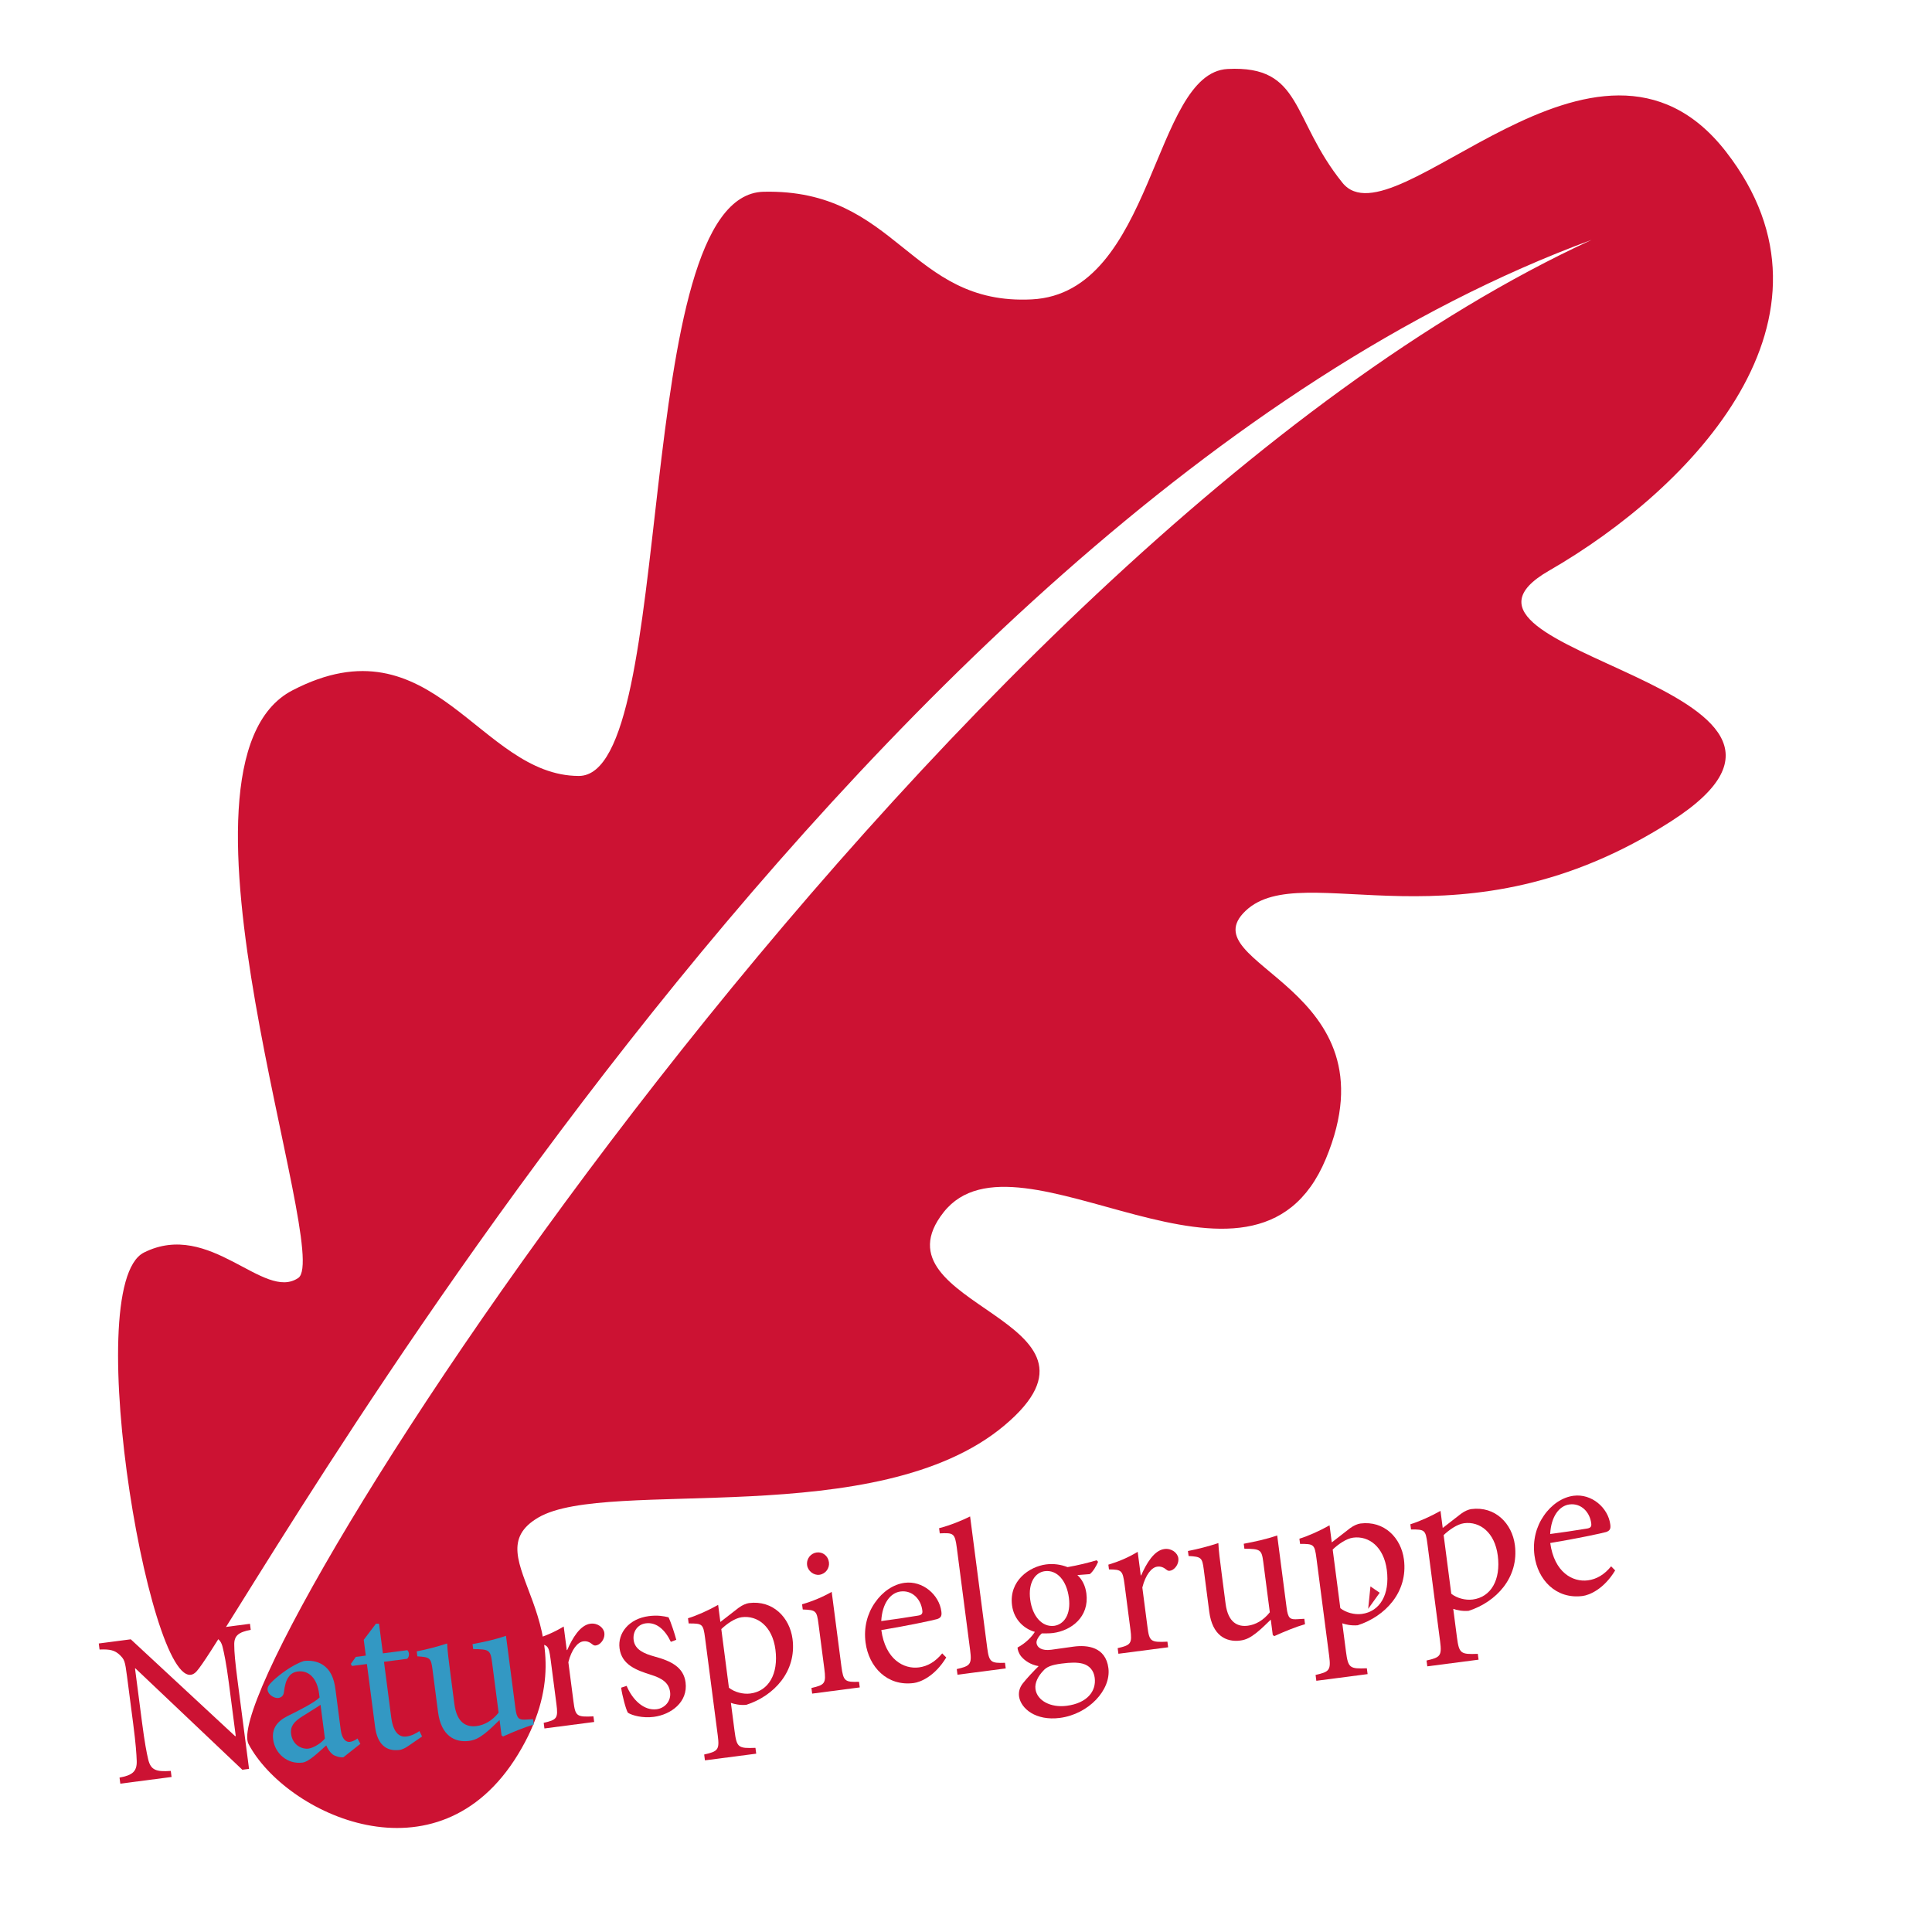
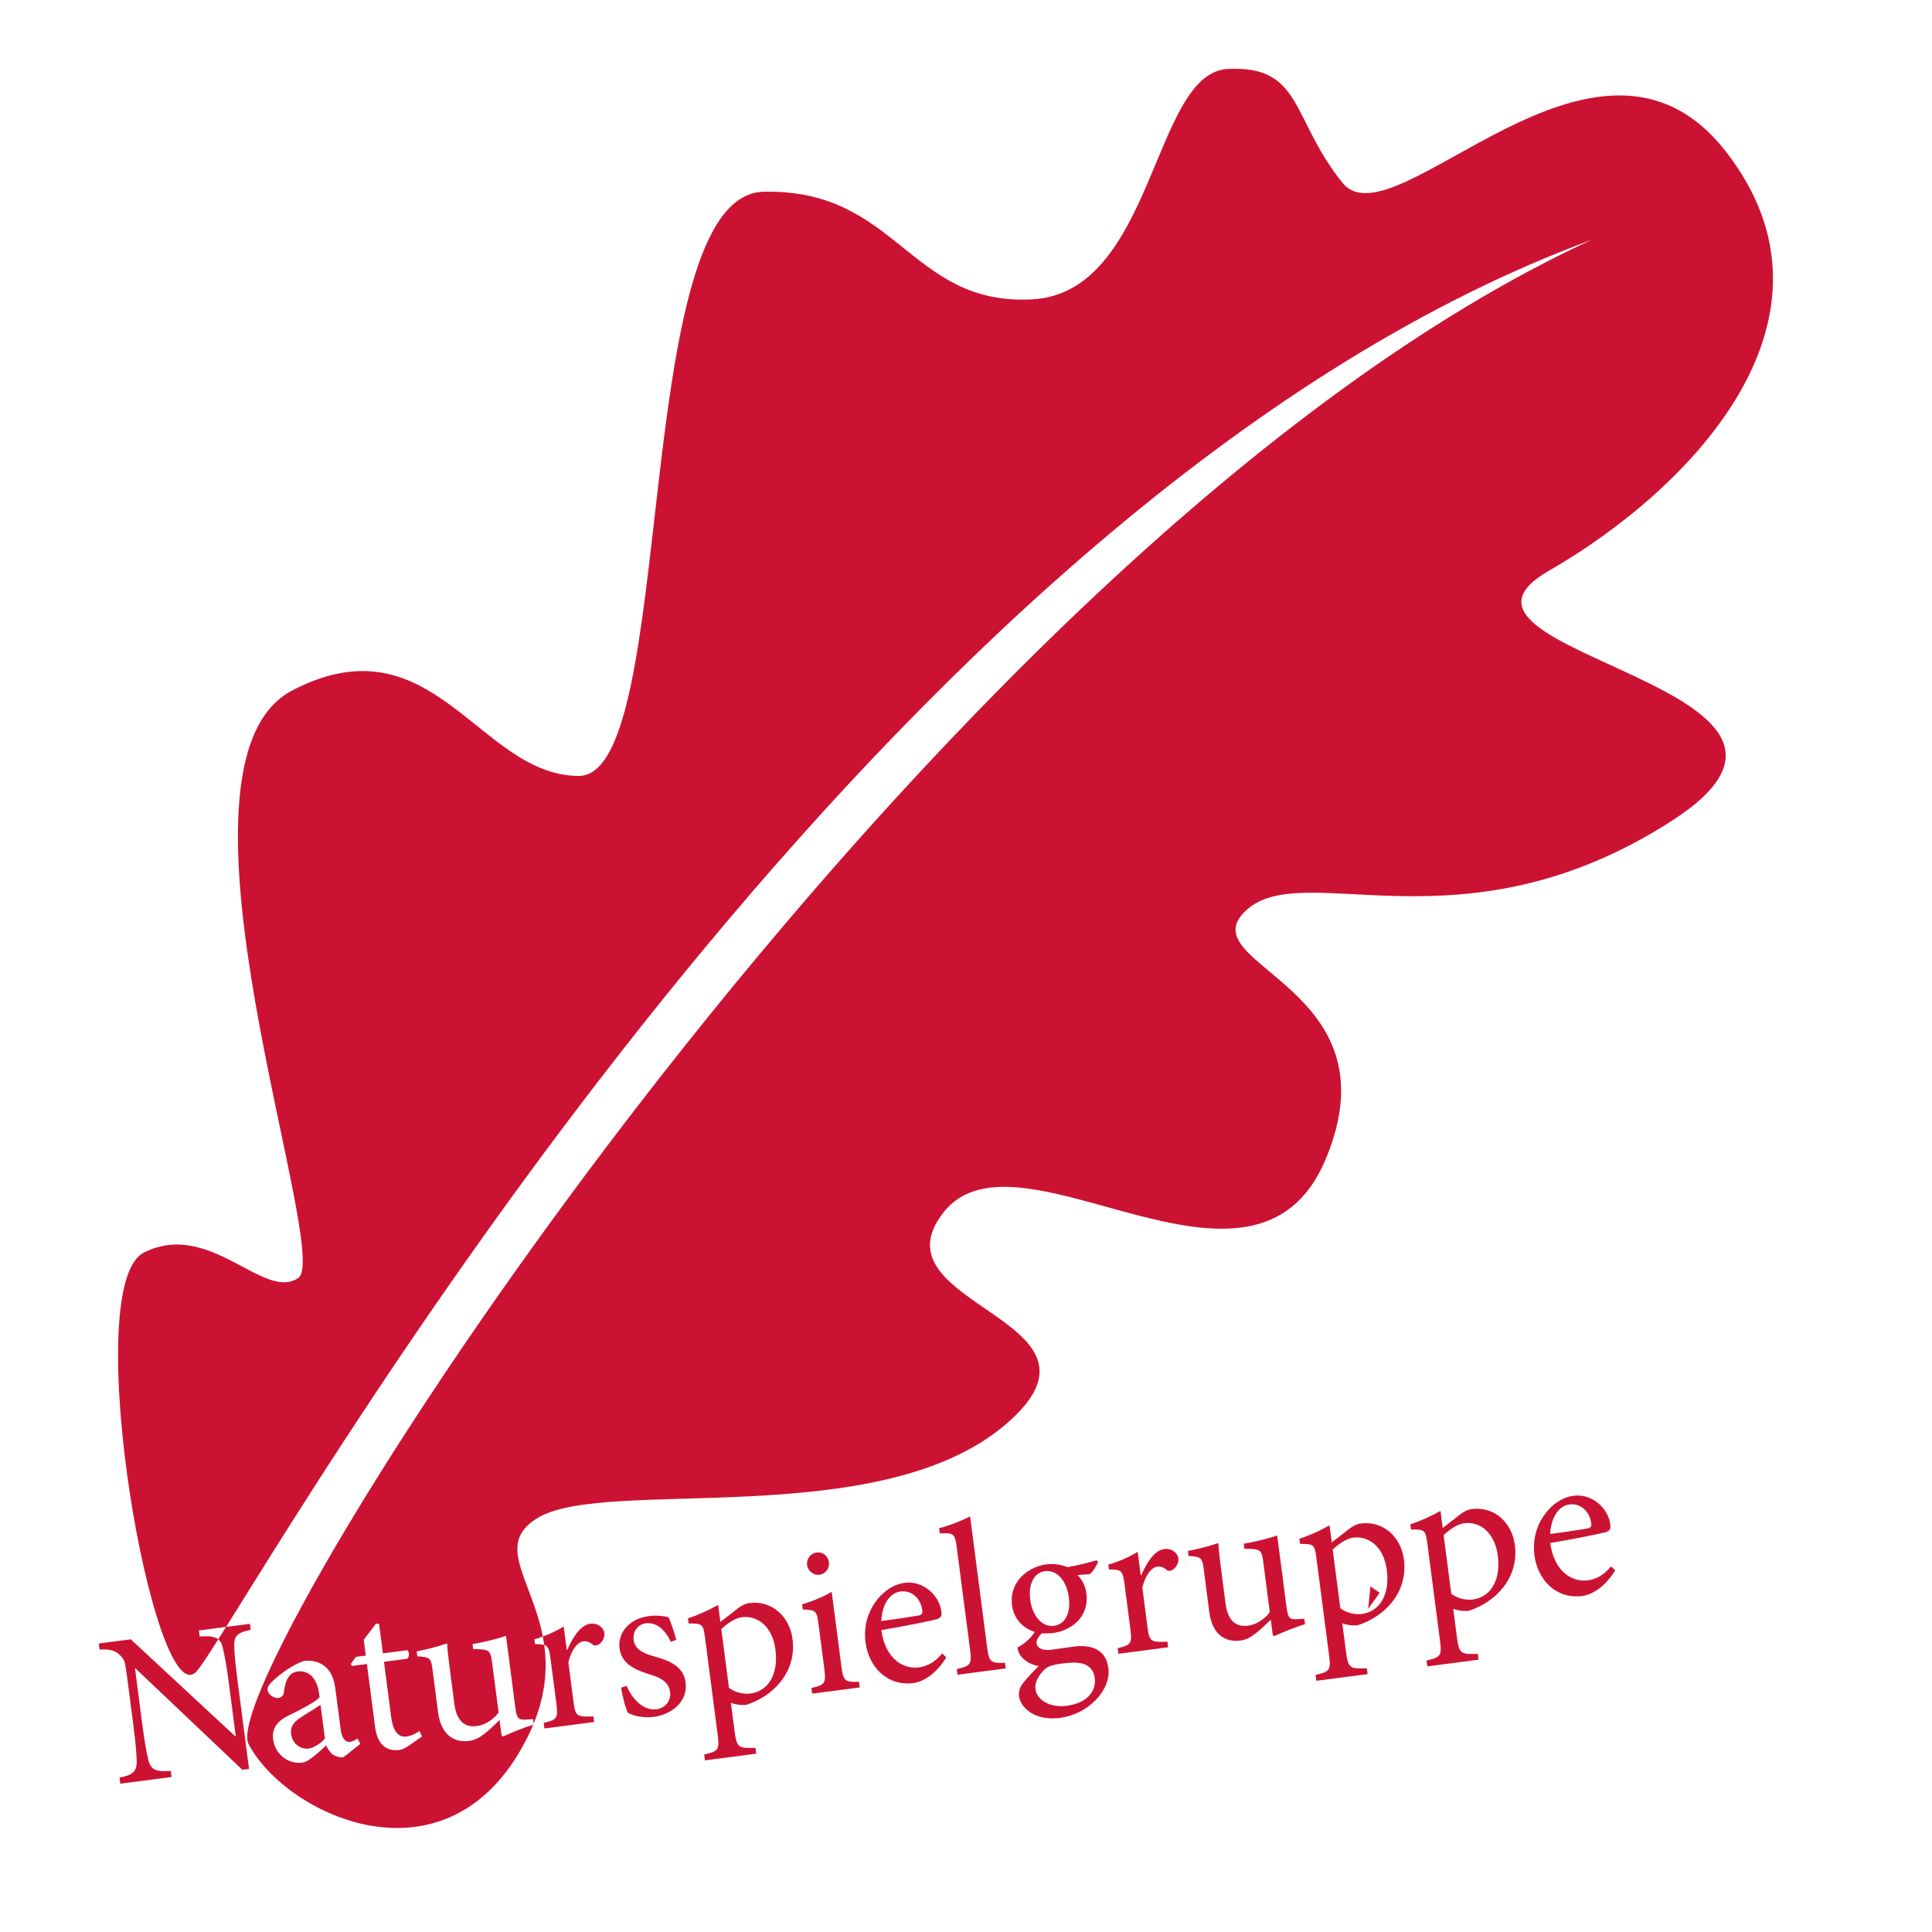
<svg xmlns="http://www.w3.org/2000/svg" version="1.1" id="Ebene_1" x="0px" y="0px" width="425.2px" height="425.2px" viewBox="0 0 425.2 425.2" enable-background="new 0 0 425.2 425.2" xml:space="preserve">
  <g>
    <g>
-       <path fill="#CE193A" d="M303.646,350.54c-0.844,1.181-1.69,2.361-2.537,3.54c0.169-1.647,0.337-3.294,0.506-4.938    C302.292,349.607,302.969,350.074,303.646,350.54z" />
-     </g>
-   </g>
-   <g>
-     <g>
-       <path fill="#CE193A" d="M167.481,275.481" />
-     </g>
-   </g>
-   <g>
-     <g>
-       <path fill="#CC1233" d="M100.581,250.804c-0.902-0.572-1.507-1.282-1.817-2.129c-0.309-0.846-0.132-1.718,0.538-2.613    c1.253-1.675,3.191-2.089,5.786-1.24C103.263,247.215,102.363,248.409,100.581,250.804z" />
-       <path fill="#CC1233" d="M87.902,275.111c0.651-0.252,1.32-0.208,2.001,0.131c0.612,0.304,1.016,0.737,1.214,1.301    c0.2,0.564,0.11,1.116-0.263,1.66c-0.581,0.849-1.811,1.518-3.685,2.005c-0.543-0.271-0.815-0.408-1.358-0.681    c-0.059-1.506,0.133-2.591,0.581-3.253C86.747,275.75,87.252,275.363,87.902,275.111z" />
      <g>
-         <path fill="#CC1233" d="M114.021,386.089c17.757-29.181-10.699-43.283,4.498-52.133c15.199-8.851,74.664,3.195,102.537-20.241     c27.874-23.438-29.85-26.097-13.369-46.938c16.478-20.839,68.239,26.306,84.109-11.739     c15.869-38.047-30.317-42.615-17.646-54.595c12.672-11.98,47.444,9.956,93.676-19.722c46.232-29.676-58.589-36.897-26.926-55.116     c31.663-18.221,67.359-55.726,38.935-92.25c-28.428-36.521-73.007,20.965-84.378,6.877c-11.373-14.088-8.721-25.902-25.277-25.05     c-16.559,0.854-16.099,49.343-43.098,50.708c-27,1.366-29.499-24.356-59.029-23.688c-29.528,0.667-18.73,128.588-40.667,128.571     c-21.936-0.02-32.017-34.964-63.044-18.829C33.315,168.08,73.25,276.043,65.65,281.251c-7.6,5.207-19.398-12.879-33.961-5.593     s2.263,102.274,11.557,92.198c9.293-10.074,142.079-254.305,307.033-315.063C204.23,120.094,46.618,368.554,54.704,383.839     C62.788,399.124,96.266,415.271,114.021,386.089z" />
+         <path fill="#CC1233" d="M301.109,354.08c0.847-1.179,1.693-2.359,2.537-3.54c-0.678-0.466-1.354-0.933-2.031-1.398     C301.446,350.786,301.278,352.433,301.109,354.08z" />
+         <path fill="#CC1233" d="M340.9,125.605c31.663-18.221,67.359-55.726,38.935-92.25c-28.428-36.521-73.007,20.965-84.378,6.877     c-11.373-14.088-8.721-25.902-25.277-25.05c-16.559,0.854-16.099,49.343-43.098,50.708c-27,1.366-29.499-24.356-59.029-23.688     c-29.528,0.667-18.73,128.588-40.667,128.571c-21.936-0.02-32.017-34.964-63.044-18.829     C33.315,168.08,73.25,276.043,65.65,281.251c-7.6,5.207-19.398-12.879-33.961-5.593s2.263,102.274,11.557,92.198     c0.769-0.833,2.388-3.278,4.795-7.081c-0.776-0.628-2.027-0.757-4.091-0.608l-0.173-1.332l5.977-0.778     C79.707,310.29,201.994,107.411,350.278,52.793C204.23,120.094,46.618,368.554,54.704,383.839     c8.084,15.285,41.562,31.433,59.318,2.25c1.373-2.256,2.468-4.421,3.33-6.501c-2.111,0.621-4.402,1.58-6.645,2.583l-0.322-0.248     l-0.44-3.38c-0.989,0.952-1.973,1.95-3.2,2.934c-1.275,0.989-2.226,1.499-3.51,1.667c-3.189,0.414-6.157-1.184-6.826-6.325     l-1.214-9.33c-0.34-2.617-0.556-2.783-3.338-2.954l-0.142-1.095c2.219-0.434,4.467-1.017,6.696-1.741     c0.049,1.493,0.34,3.73,0.761,6.967l0.831,6.379c0.551,4.236,2.747,5.112,4.889,4.834c1.714-0.224,3.43-1.173,4.844-2.954     l-1.443-11.091c-0.353-2.714-0.664-2.868-4.153-2.897l-0.143-1.095c2.457-0.465,4.907-0.978,7.363-1.829l2.068,15.899     c0.31,2.381,0.734,2.664,2.555,2.523l1.345-0.078l0.127,0.978c2.676-6.582,3.005-12.305,2.313-17.311     c-0.464-0.145-1.104-0.172-2.025-0.181l-0.137-1.046c0.637-0.191,1.251-0.399,1.856-0.622     c-2.43-12.657-10.718-20.525-0.941-26.219c15.199-8.851,74.664,3.195,102.537-20.241c27.874-23.438-29.85-26.097-13.369-46.938     c16.478-20.839,68.239,26.306,84.109-11.739c15.869-38.047-30.317-42.615-17.646-54.595c12.672-11.98,47.444,9.956,93.676-19.722     C414.059,151.045,309.237,143.824,340.9,125.605z M75.58,386.742c-0.714,0.093-1.77-0.206-2.355-0.612     c-0.706-0.587-1.078-1.217-1.42-1.994c-1.737,1.532-3.793,3.592-5.221,3.777c-3.379,0.439-6.078-2.065-6.468-5.064     c-0.304-2.333,0.742-3.968,3.243-5.214c2.732-1.324,6.04-3.062,6.975-4.056l-0.111-0.856c-0.446-3.427-2.319-5.169-4.699-4.858     c-0.952,0.123-1.617,0.598-2.018,1.231c-0.538,0.699-0.831,1.802-1.02,3.327c-0.091,0.786-0.571,1.188-1.238,1.274     c-0.857,0.111-2.218-0.679-2.361-1.774c-0.093-0.714,0.458-1.317,1.275-2.102c1.209-1.125,4.061-3.386,6.707-4.262     c1.428-0.187,2.913,0.057,4.071,0.777c1.846,1.163,2.576,3.053,2.898,5.529l1.152,8.853c0.279,2.144,1.229,2.744,2.038,2.64     c0.571-0.074,1.207-0.398,1.645-0.746l0.638,1.175L75.58,386.742z M92.303,380.984l0.589,1.182l-3.02,2.086     c-0.753,0.534-1.49,0.823-1.918,0.88c-3,0.391-4.914-1.298-5.403-5.057l-1.802-13.854l-3.285,0.429l-0.253-0.452l1.106-1.547     l2.189-0.284l-0.452-3.476l2.685-3.545l0.679,0.01l0.849,6.52l5.379-0.699c0.49,0.422,0.483,1.485-0.044,1.894l-5.093,0.663     l1.592,12.234c0.502,3.855,2.166,4.365,3.355,4.21C90.648,382.022,91.681,381.404,92.303,380.984z" />
+         <path fill="#CC1233" d="M66.519,377.755c-1.745,1.099-2.674,2.14-2.452,3.853c0.323,2.477,2.381,3.418,3.857,3.227     c1.231-0.209,2.792-1.236,3.585-2.209l-0.966-7.426C69.611,375.852,67.457,377.148,66.519,377.755z" />
+         <path fill="#CC1233" d="M48.999,362.512c0.316,1.313,0.791,3.479,1.362,7.859l1.523,11.709l-0.142,0.019l-22.961-21.313     l-7.045,0.917l0.173,1.333c2.263-0.102,3.359,0.145,4.466,1.209c1.006,1.031,1.126,1.209,1.578,4.686l1.362,10.473     c0.57,4.379,0.725,6.683,0.774,8.177c0.065,2.362-1.043,3.137-3.786,3.639l0.173,1.333l11.282-1.468l-0.173-1.334     c-3.262,0.232-4.431-0.197-4.985-2.593c-0.322-1.362-0.763-3.63-1.333-8.008L29.713,367.2l0.095-0.014l23.525,22.306l1.475-0.191     l-2.497-19.185c-0.576-4.427-0.76-6.582-0.755-8.035c-0.082-2.119,0.98-2.885,3.627-3.376l-0.174-1.333l-5.257,0.685     c-0.611,0.974-1.179,1.877-1.713,2.719C48.509,361.155,48.804,361.717,48.999,362.512z" />
+         <path fill="#CC1233" d="M117.481,379.546l-0.028-0.212c-0.034,0.085-0.067,0.169-0.102,0.254     C117.394,379.575,117.438,379.559,117.481,379.546z" />
+         <path fill="#CC1233" d="M121.176,365.173l1.282,9.854c0.409,3.142,0.113,3.471-2.801,4.141l0.161,1.237l10.949-1.426     l-0.162-1.236c-3.703,0.191-3.977-0.064-4.386-3.204l-1.133-8.714c0.7-2.801,2.037-4.427,3.275-4.587     c0.762-0.101,1.37,0.109,2.129,0.738c0.323,0.248,0.757,0.24,1.297-0.072c0.848-0.546,1.344-1.578,1.219-2.529     c-0.148-1.144-1.452-2.233-3.07-2.022c-2.284,0.298-3.984,3.229-5.104,5.795l-0.095,0.013l-0.675-5.188     c-1.553,0.935-3.04,1.63-4.602,2.204c0.116,0.605,0.219,1.221,0.306,1.849C120.691,362.312,120.904,363.079,121.176,365.173z" />
+         <path fill="#CC1233" d="M144.041,364.568c-2.26-0.625-4.307-1.472-4.585-3.614c-0.242-1.856,0.858-3.452,2.667-3.688     c2.332-0.304,4.246,1.384,5.516,4.074l1.2-0.446c-0.298-1.171-1.186-3.912-1.71-4.957c-1.049-0.251-2.39-0.511-4.342-0.258     c-4.379,0.569-6.87,3.75-6.437,7.082c0.477,3.666,3.775,4.834,6.805,5.794c2.522,0.786,4.052,1.749,4.325,3.844     c0.26,1.999-1.185,3.541-2.947,3.771c-2.856,0.372-5.357-2.109-6.623-5.14l-1.207,0.399c0.223,1.714,1.073,4.896,1.493,5.518     c0.949,0.604,3.257,1.223,5.685,0.906c3.809-0.495,7.563-3.26,7-7.591C150.454,366.978,147.803,365.58,144.041,364.568z" />
+         <path fill="#CC1233" d="M164.826,352.812c-0.571,0.074-1.445,0.431-2.24,1.018l-4.045,3.141l-0.489-3.761     c-2.12,1.195-4.68,2.352-6.636,2.944l0.149,1.144c3.001-0.003,3.204,0.068,3.606,3.161l2.8,21.516     c0.409,3.144,0.018,3.482-2.992,4.167l0.167,1.284l11.283-1.468l-0.167-1.285c-3.757,0.148-4.12-0.044-4.591-3.663l-0.812-6.236     c0.662,0.253,2.009,0.562,3.396,0.431c6.04-1.949,11.104-7.303,10.168-14.491C173.809,355.999,170.11,352.124,164.826,352.812z      M165.141,372.714c-1.618,0.211-3.525-0.314-4.716-1.272l-1.678-12.901c1.161-1.12,2.977-2.42,4.5-2.619     c3.475-0.452,6.75,2.026,7.413,7.119C171.359,368.421,169.14,372.195,165.141,372.714z" />
+         <path fill="#CC1233" d="M180.326,346.582c1.38-0.179,2.279-1.458,2.112-2.743c-0.186-1.428-1.37-2.34-2.703-2.165     c-1.285,0.167-2.291,1.363-2.105,2.791C177.798,345.751,179.089,346.743,180.326,346.582z" />
+         <path fill="#CC1233" d="M185.18,366.767l-2.137-16.423c-1.983,1.129-4.14,2.041-6.519,2.736l0.149,1.142     c2.917,0.105,3.086,0.276,3.47,3.228l1.276,9.808c0.421,3.236,0.125,3.565-2.837,4.241l0.162,1.237l10.473-1.362l-0.162-1.238     C185.972,370.246,185.602,370.004,185.18,366.767z" />
+         <path fill="#CC1233" d="M202.244,366.966c-3.333,0.435-7.392-1.747-8.282-8.216c5.639-0.928,11.528-2.178,12.318-2.426     c0.832-0.303,1.021-0.715,0.897-1.666c-0.483-3.712-4.131-6.82-8.082-6.307c-2.476,0.322-4.879,1.942-6.546,4.386     c-1.673,2.396-2.485,5.456-2.058,8.739c0.7,5.379,4.747,9.693,10.602,8.932c1.476-0.191,4.649-1.477,7.158-5.628l-0.892-0.899     C205.857,365.723,204.147,366.719,202.244,366.966z M198.182,350.262c2.618-0.341,4.534,1.733,4.808,4.215     c0.087,0.666-0.162,0.99-1.018,1.102c-2.749,0.454-5.361,0.842-8.027,1.19C194.158,352.818,195.992,350.546,198.182,350.262z" />
+         <path fill="#CC1233" d="M217.272,362.688l-3.767-28.942c-1.544,0.781-4.39,1.976-6.828,2.583l0.149,1.142     c3.029-0.151,3.333-0.047,3.755,3.191l2.93,22.516c0.408,3.143,0.018,3.483-2.943,4.159l0.161,1.238l10.616-1.383l-0.161-1.237     C218.1,366.065,217.682,365.829,217.272,362.688z" />
+         <path fill="#CC1233" d="M236.354,362.383c-1.571,0.204-3.279,0.475-4.993,0.698c-2.143,0.279-3.116-0.515-3.24-1.467     c-0.088-0.666,0.563-1.621,1.173-2.137c0.774-0.004,1.65,0.026,2.459-0.079c4.047-0.526,8.009-3.56,7.341-8.7     c-0.223-1.714-0.94-3.12-1.981-4.05l2.732-0.211c0.706-0.527,1.497-1.89,1.827-2.706l-0.336-0.345     c-1.677,0.51-4.066,1.11-6.387,1.51c-1.479-0.582-3.107-0.806-4.725-0.596c-3.666,0.477-8.2,3.585-7.493,9.011     c0.42,3.236,2.759,5.208,5.019,5.834c-0.637,1.052-2,2.486-3.811,3.448c0.015,0.482,0.263,1.273,0.784,1.932     c0.749,0.919,2.081,1.858,3.863,2.16c-1.031,1.005-2.69,2.77-3.518,3.846c-0.62,0.808-0.932,1.769-0.795,2.815     c0.399,2.707,3.706,5.422,8.99,4.735c6.331-0.825,11.299-6.166,10.675-10.974C243.331,362.443,239.305,361.999,236.354,362.383z      M226.728,352.019c-0.484-3.715,1.112-5.955,3.206-6.229c2.714-0.353,4.822,2.084,5.311,5.845c0.49,3.761-1.124,5.859-3.213,6.18     C229.365,358.16,227.21,355.731,226.728,352.019z M234.759,375.418c-3.523,0.459-6.538-1.133-6.873-3.704     c-0.181-1.38,0.599-2.837,1.707-3.997c0.757-0.875,1.768-1.295,4.054-1.593c1.998-0.26,3.397-0.298,4.648,0.023     c1.456,0.392,2.42,1.477,2.631,3.097C241.309,372.193,239.28,374.831,234.759,375.418z" />
+         <path fill="#CC1233" d="M256.259,340.913c-2.283,0.297-3.983,3.229-5.104,5.794l-0.095,0.013l-0.675-5.188     c-2.154,1.296-4.175,2.14-6.457,2.825l0.136,1.046c2.762,0.028,3.025,0.188,3.434,3.331l1.282,9.854     c0.41,3.142,0.114,3.471-2.801,4.141l0.161,1.236l10.948-1.425l-0.16-1.238c-3.703,0.192-3.979-0.062-4.387-3.205l-1.134-8.711     c0.7-2.802,2.037-4.428,3.275-4.589c0.763-0.099,1.369,0.111,2.131,0.739c0.321,0.249,0.756,0.241,1.296-0.072     c0.849-0.545,1.344-1.579,1.221-2.529C259.182,341.792,257.879,340.701,256.259,340.913z" />
+         <path fill="#CC1233" d="M285.713,356.347c-1.821,0.141-2.245-0.144-2.555-2.523l-2.07-15.899     c-2.454,0.852-4.905,1.364-7.361,1.829l0.143,1.095c3.49,0.03,3.8,0.183,4.152,2.897l1.442,11.091     c-1.413,1.781-3.127,2.731-4.842,2.954c-2.142,0.278-4.338-0.598-4.89-4.833l-0.83-6.381c-0.421-3.235-0.713-5.472-0.761-6.968     c-2.229,0.726-4.478,1.309-6.697,1.742l0.143,1.096c2.783,0.17,2.997,0.335,3.339,2.954l1.212,9.33     c0.669,5.143,3.637,6.74,6.827,6.325c1.285-0.167,2.236-0.678,3.512-1.668c1.228-0.982,2.21-1.981,3.198-2.933l0.439,3.379     l0.325,0.249c2.287-1.023,4.627-2.006,6.774-2.624l-0.155-1.192L285.713,356.347z" />
+         <path fill="#CC1233" d="M299.383,335.301c-0.571,0.075-1.444,0.431-2.239,1.018l-4.045,3.141l-0.489-3.76     c-2.12,1.194-4.681,2.352-6.637,2.944l0.149,1.142c3-0.002,3.202,0.069,3.604,3.162l2.802,21.516     c0.408,3.144,0.017,3.483-2.992,4.166l0.166,1.285l11.282-1.468l-0.167-1.285c-3.755,0.15-4.121-0.044-4.591-3.662l-0.812-6.236     c0.664,0.253,2.011,0.562,3.397,0.429c6.039-1.948,11.104-7.302,10.168-14.49C308.366,338.488,304.668,334.613,299.383,335.301z      M299.696,355.204c-1.616,0.212-3.524-0.315-4.714-1.274l-1.68-12.899c1.161-1.12,2.976-2.42,4.5-2.619     c3.475-0.452,6.75,2.025,7.413,7.118C305.916,350.909,303.697,354.684,299.696,355.204z" />
+         <path fill="#CC1233" d="M323.801,332.123c-0.571,0.074-1.444,0.431-2.239,1.018l-4.045,3.142l-0.489-3.762     c-2.12,1.196-4.68,2.352-6.636,2.944l0.148,1.144c3.001-0.004,3.203,0.068,3.607,3.161l2.8,21.516     c0.408,3.144,0.017,3.483-2.993,4.167l0.168,1.284l11.282-1.468l-0.168-1.285c-3.757,0.149-4.12-0.044-4.592-3.662l-0.812-6.237     c0.663,0.253,2.011,0.562,3.396,0.431c6.04-1.948,11.104-7.303,10.167-14.491C332.783,335.312,329.085,331.437,323.801,332.123z      M324.116,352.026c-1.619,0.21-3.526-0.314-4.716-1.273l-1.68-12.9c1.161-1.12,2.978-2.421,4.5-2.618     c3.476-0.454,6.751,2.024,7.414,7.118C330.335,347.732,328.114,351.507,324.116,352.026z" />
+         <path fill="#CC1233" d="M349.462,347.808c-3.331,0.434-7.392-1.748-8.282-8.217c5.641-0.926,11.528-2.178,12.318-2.425     c0.832-0.302,1.021-0.715,0.897-1.665c-0.483-3.713-4.131-6.821-8.082-6.308c-2.476,0.323-4.879,1.942-6.546,4.385     c-1.672,2.397-2.485,5.456-2.057,8.74c0.7,5.379,4.746,9.693,10.601,8.932c1.477-0.192,4.65-1.477,7.157-5.628l-0.891-0.9     C353.075,346.564,351.365,347.561,349.462,347.808z M345.401,331.103c2.616-0.341,4.532,1.734,4.807,4.216     c0.087,0.667-0.162,0.989-1.017,1.103c-2.749,0.453-5.362,0.842-8.026,1.188C341.377,333.661,343.211,331.389,345.401,331.103z" />
      </g>
    </g>
  </g>
-   <g>
-     <path fill="#CC1233" d="M55.184,358.705c-2.647,0.491-3.709,1.257-3.627,3.376c-0.005,1.453,0.179,3.608,0.755,8.035l2.497,19.185   l-1.475,0.191l-23.525-22.306l-0.095,0.014l1.555,11.948c0.57,4.378,1.01,6.646,1.333,8.008c0.554,2.396,1.723,2.825,4.985,2.593   l0.173,1.334l-11.282,1.468l-0.173-1.333c2.743-0.502,3.852-1.276,3.786-3.639c-0.049-1.494-0.204-3.798-0.774-8.177l-1.362-10.473   c-0.452-3.477-0.572-3.654-1.578-4.686c-1.106-1.064-2.203-1.311-4.466-1.209l-0.173-1.333l7.045-0.917l22.961,21.313l0.142-0.019   l-1.523-11.709c-0.571-4.38-1.045-6.546-1.362-7.859c-0.517-2.111-1.74-2.582-5.05-2.345l-0.173-1.332l11.234-1.463L55.184,358.705   z" />
-     <path fill="#3398C3" d="M75.58,386.742c-0.714,0.093-1.77-0.206-2.355-0.612c-0.706-0.587-1.078-1.217-1.42-1.994   c-1.737,1.532-3.793,3.592-5.221,3.777c-3.379,0.439-6.078-2.065-6.468-5.064c-0.304-2.333,0.742-3.968,3.243-5.214   c2.732-1.324,6.04-3.062,6.975-4.056l-0.111-0.856c-0.446-3.427-2.319-5.169-4.699-4.858c-0.952,0.123-1.617,0.598-2.018,1.231   c-0.538,0.699-0.831,1.802-1.02,3.327c-0.091,0.786-0.571,1.188-1.238,1.274c-0.857,0.111-2.218-0.679-2.361-1.774   c-0.093-0.714,0.458-1.317,1.275-2.102c1.209-1.125,4.061-3.386,6.707-4.262c1.428-0.187,2.913,0.057,4.071,0.777   c1.846,1.163,2.576,3.053,2.898,5.529l1.152,8.853c0.279,2.144,1.229,2.744,2.038,2.64c0.571-0.074,1.207-0.398,1.645-0.746   l0.638,1.175L75.58,386.742z M70.543,375.199c-0.932,0.652-3.087,1.949-4.024,2.556c-1.745,1.099-2.674,2.14-2.452,3.853   c0.323,2.477,2.381,3.418,3.857,3.227c1.231-0.209,2.792-1.236,3.585-2.209L70.543,375.199z" />
-     <path fill="#3398C3" d="M89.873,384.252c-0.753,0.534-1.49,0.823-1.918,0.88c-3,0.391-4.914-1.298-5.403-5.057l-1.802-13.854   l-3.285,0.429l-0.253-0.452l1.106-1.547l2.189-0.284l-0.452-3.476l2.685-3.545l0.679,0.01l0.849,6.52l5.379-0.699   c0.49,0.422,0.483,1.485-0.044,1.894l-5.093,0.663l1.592,12.234c0.502,3.855,2.166,4.365,3.355,4.21   c1.19-0.154,2.223-0.772,2.846-1.192l0.589,1.182L89.873,384.252z" />
-     <path fill="#3398C3" d="M117.481,379.546c-2.146,0.62-4.487,1.602-6.774,2.625l-0.322-0.248l-0.44-3.38   c-0.989,0.952-1.973,1.95-3.2,2.934c-1.275,0.989-2.226,1.499-3.51,1.667c-3.189,0.414-6.157-1.184-6.826-6.325l-1.214-9.33   c-0.34-2.617-0.556-2.783-3.338-2.954l-0.142-1.095c2.219-0.434,4.467-1.017,6.696-1.741c0.049,1.493,0.34,3.73,0.761,6.967   l0.831,6.379c0.551,4.236,2.747,5.112,4.889,4.834c1.714-0.224,3.43-1.173,4.844-2.954l-1.443-11.091   c-0.353-2.714-0.664-2.868-4.153-2.897l-0.143-1.095c2.457-0.465,4.907-0.978,7.363-1.829l2.068,15.899   c0.31,2.381,0.734,2.664,2.555,2.523l1.345-0.078L117.481,379.546z" />
-     <path fill="#CC1233" d="M124.833,363.146c1.119-2.565,2.819-5.497,5.104-5.795c1.619-0.211,2.922,0.879,3.07,2.022   c0.125,0.951-0.371,1.983-1.219,2.529c-0.54,0.312-0.975,0.32-1.297,0.072c-0.759-0.629-1.368-0.839-2.129-0.738   c-1.238,0.16-2.575,1.786-3.275,4.587l1.133,8.714c0.409,3.14,0.684,3.396,4.386,3.204l0.162,1.236l-10.949,1.426l-0.161-1.237   c2.915-0.67,3.21-0.999,2.801-4.141l-1.282-9.854c-0.409-3.143-0.672-3.303-3.435-3.33l-0.137-1.046   c2.283-0.685,4.304-1.53,6.458-2.826l0.675,5.188L124.833,363.146z" />
-     <path fill="#CC1233" d="M147.639,361.341c-1.27-2.69-3.184-4.378-5.516-4.074c-1.809,0.235-2.909,1.831-2.667,3.688   c0.278,2.143,2.325,2.989,4.585,3.614c3.762,1.012,6.413,2.409,6.84,5.694c0.564,4.331-3.191,7.096-7,7.591   c-2.427,0.316-4.735-0.303-5.685-0.906c-0.42-0.622-1.27-3.804-1.493-5.518l1.207-0.399c1.266,3.03,3.767,5.512,6.623,5.14   c1.762-0.229,3.207-1.771,2.947-3.771c-0.272-2.095-1.802-3.058-4.325-3.844c-3.03-0.96-6.328-2.128-6.805-5.794   c-0.434-3.332,2.057-6.513,6.437-7.082c1.952-0.253,3.292,0.007,4.342,0.258c0.524,1.045,1.412,3.786,1.71,4.957L147.639,361.341z" />
-     <path fill="#CC1233" d="M162.586,353.829c0.794-0.587,1.668-0.943,2.24-1.018c5.284-0.688,8.983,3.188,9.596,7.9   c0.936,7.188-4.128,12.542-10.168,14.491c-1.387,0.132-2.734-0.178-3.396-0.431l0.812,6.236c0.471,3.619,0.834,3.812,4.591,3.663   l0.167,1.285l-11.283,1.468l-0.167-1.284c3.01-0.685,3.401-1.023,2.992-4.167l-2.8-21.516c-0.402-3.093-0.605-3.164-3.606-3.161   l-0.149-1.144c1.957-0.593,4.517-1.749,6.636-2.944l0.489,3.761L162.586,353.829z M160.424,371.441   c1.191,0.958,3.098,1.483,4.716,1.272c3.999-0.519,6.218-4.293,5.519-9.674c-0.663-5.093-3.938-7.571-7.413-7.119   c-1.523,0.199-3.339,1.499-4.5,2.619L160.424,371.441z" />
-     <path fill="#CC1233" d="M178.744,372.735l-0.162-1.237c2.962-0.676,3.258-1.005,2.837-4.241l-1.276-9.808   c-0.384-2.951-0.552-3.122-3.47-3.228l-0.149-1.142c2.378-0.695,4.536-1.607,6.519-2.736l2.137,16.423   c0.421,3.237,0.792,3.479,3.875,3.368l0.162,1.238L178.744,372.735z M177.63,344.465c-0.186-1.428,0.82-2.624,2.105-2.791   c1.333-0.175,2.517,0.737,2.703,2.165c0.167,1.285-0.731,2.564-2.112,2.743C179.089,346.743,177.798,345.751,177.63,344.465z" />
-     <path fill="#CC1233" d="M208.252,364.78c-2.509,4.151-5.683,5.437-7.158,5.628c-5.854,0.762-9.901-3.553-10.602-8.932   c-0.428-3.283,0.385-6.343,2.058-8.739c1.667-2.443,4.07-4.063,6.546-4.386c3.951-0.514,7.599,2.595,8.082,6.307   c0.124,0.951-0.065,1.363-0.897,1.666c-0.791,0.248-6.679,1.498-12.318,2.426c0.89,6.469,4.95,8.65,8.282,8.216   c1.903-0.247,3.613-1.243,5.116-3.085L208.252,364.78z M193.946,356.769c2.666-0.349,5.278-0.736,8.027-1.19   c0.856-0.111,1.104-0.436,1.018-1.102c-0.274-2.481-2.19-4.556-4.808-4.215C195.992,350.546,194.158,352.818,193.946,356.769z" />
-     <path fill="#CC1233" d="M210.729,368.574l-0.161-1.238c2.961-0.676,3.352-1.017,2.943-4.159l-2.93-22.516   c-0.421-3.238-0.726-3.343-3.755-3.191l-0.149-1.142c2.438-0.607,5.284-1.802,6.828-2.583l3.767,28.942   c0.409,3.142,0.827,3.378,3.911,3.267l0.161,1.237L210.729,368.574z" />
-     <path fill="#CC1233" d="M241.672,343.731c-0.33,0.816-1.121,2.179-1.827,2.706l-2.732,0.211c1.041,0.93,1.759,2.336,1.981,4.05   c0.668,5.141-3.294,8.174-7.341,8.7c-0.809,0.105-1.685,0.075-2.459,0.079c-0.609,0.516-1.261,1.471-1.173,2.137   c0.124,0.952,1.098,1.746,3.24,1.467c1.714-0.224,3.422-0.494,4.993-0.698c2.95-0.384,6.977,0.061,7.585,4.726   c0.624,4.808-4.344,10.148-10.675,10.974c-5.284,0.687-8.591-2.028-8.99-4.735c-0.137-1.047,0.175-2.008,0.795-2.815   c0.827-1.076,2.486-2.841,3.518-3.846c-1.782-0.302-3.114-1.241-3.863-2.16c-0.521-0.658-0.77-1.449-0.784-1.932   c1.811-0.962,3.174-2.396,3.811-3.448c-2.26-0.626-4.599-2.598-5.019-5.834c-0.707-5.426,3.827-8.534,7.493-9.011   c1.617-0.21,3.245,0.014,4.725,0.596c2.32-0.399,4.71-1,6.387-1.51L241.672,343.731z M229.593,367.717   c-1.108,1.16-1.888,2.617-1.707,3.997c0.335,2.571,3.35,4.163,6.873,3.704c4.521-0.587,6.55-3.225,6.167-6.174   c-0.211-1.62-1.175-2.705-2.631-3.097c-1.251-0.321-2.65-0.283-4.648-0.023C231.36,366.422,230.35,366.842,229.593,367.717z    M226.728,352.019c0.482,3.713,2.638,6.142,5.304,5.796c2.089-0.32,3.703-2.419,3.213-6.18c-0.488-3.761-2.597-6.197-5.311-5.845   C227.84,346.063,226.243,348.304,226.728,352.019z" />
-     <path fill="#CC1233" d="M251.155,346.707c1.12-2.564,2.82-5.497,5.104-5.794c1.62-0.212,2.923,0.879,3.072,2.021   c0.123,0.95-0.372,1.984-1.221,2.529c-0.54,0.313-0.975,0.321-1.296,0.072c-0.762-0.628-1.368-0.838-2.131-0.739   c-1.238,0.161-2.575,1.787-3.275,4.589l1.134,8.711c0.408,3.143,0.684,3.397,4.387,3.205l0.16,1.238l-10.948,1.425l-0.161-1.236   c2.915-0.67,3.211-0.999,2.801-4.141l-1.282-9.854c-0.408-3.144-0.672-3.303-3.434-3.331l-0.136-1.046   c2.282-0.686,4.303-1.529,6.457-2.825l0.675,5.188L251.155,346.707z" />
-     <path fill="#CC1233" d="M287.214,357.459c-2.147,0.618-4.487,1.601-6.774,2.624l-0.325-0.249l-0.439-3.379   c-0.988,0.951-1.971,1.95-3.198,2.933c-1.275,0.99-2.227,1.501-3.512,1.668c-3.19,0.415-6.158-1.183-6.827-6.325l-1.212-9.33   c-0.342-2.619-0.556-2.784-3.339-2.954l-0.143-1.096c2.22-0.434,4.468-1.017,6.697-1.742c0.048,1.496,0.34,3.732,0.761,6.968   l0.83,6.381c0.552,4.235,2.748,5.111,4.89,4.833c1.715-0.223,3.429-1.173,4.842-2.954l-1.442-11.091   c-0.353-2.715-0.662-2.867-4.152-2.897l-0.143-1.095c2.456-0.465,4.907-0.978,7.361-1.829l2.07,15.899   c0.31,2.38,0.733,2.664,2.555,2.523l1.346-0.08L287.214,357.459z" />
-     <path fill="#CC1233" d="M297.144,336.318c0.795-0.587,1.668-0.942,2.239-1.018c5.285-0.688,8.983,3.188,9.597,7.9   c0.936,7.188-4.129,12.542-10.168,14.49c-1.387,0.133-2.733-0.176-3.397-0.429l0.812,6.236c0.47,3.618,0.836,3.812,4.591,3.662   l0.167,1.285l-11.282,1.468l-0.166-1.285c3.009-0.683,3.4-1.022,2.992-4.166l-2.802-21.516c-0.402-3.093-0.604-3.164-3.604-3.162   l-0.149-1.142c1.956-0.593,4.517-1.75,6.637-2.944l0.489,3.76L297.144,336.318z M294.982,353.93   c1.189,0.959,3.098,1.486,4.714,1.274c4.001-0.521,6.22-4.295,5.52-9.675c-0.663-5.093-3.938-7.57-7.413-7.118   c-1.524,0.199-3.339,1.499-4.5,2.619L294.982,353.93z" />
-     <path fill="#CC1233" d="M321.562,333.141c0.795-0.587,1.668-0.943,2.239-1.018c5.284-0.687,8.982,3.188,9.596,7.9   c0.937,7.188-4.127,12.543-10.167,14.491c-1.386,0.132-2.733-0.178-3.396-0.431l0.812,6.237c0.472,3.618,0.835,3.812,4.592,3.662   l0.168,1.285l-11.282,1.468l-0.168-1.284c3.01-0.684,3.401-1.023,2.993-4.167l-2.8-21.516c-0.404-3.093-0.606-3.165-3.607-3.161   l-0.148-1.144c1.956-0.593,4.516-1.748,6.636-2.944l0.489,3.762L321.562,333.141z M319.4,350.753   c1.189,0.959,3.097,1.483,4.716,1.273c3.998-0.52,6.219-4.294,5.519-9.674c-0.663-5.094-3.938-7.572-7.414-7.118   c-1.522,0.197-3.339,1.498-4.5,2.618L319.4,350.753z" />
-     <path fill="#CC1233" d="M355.469,345.622c-2.507,4.151-5.681,5.436-7.157,5.628c-5.854,0.762-9.9-3.553-10.601-8.932   c-0.429-3.284,0.385-6.343,2.057-8.74c1.667-2.442,4.07-4.062,6.546-4.385c3.951-0.514,7.599,2.595,8.082,6.308   c0.124,0.95-0.065,1.363-0.897,1.665c-0.79,0.247-6.678,1.499-12.318,2.425c0.891,6.469,4.951,8.65,8.282,8.217   c1.903-0.247,3.613-1.243,5.116-3.086L355.469,345.622z M341.165,337.609c2.664-0.347,5.277-0.735,8.026-1.188   c0.854-0.113,1.104-0.436,1.017-1.103c-0.274-2.481-2.19-4.557-4.807-4.216C343.211,331.389,341.377,333.661,341.165,337.609z" />
-   </g>
</svg>
